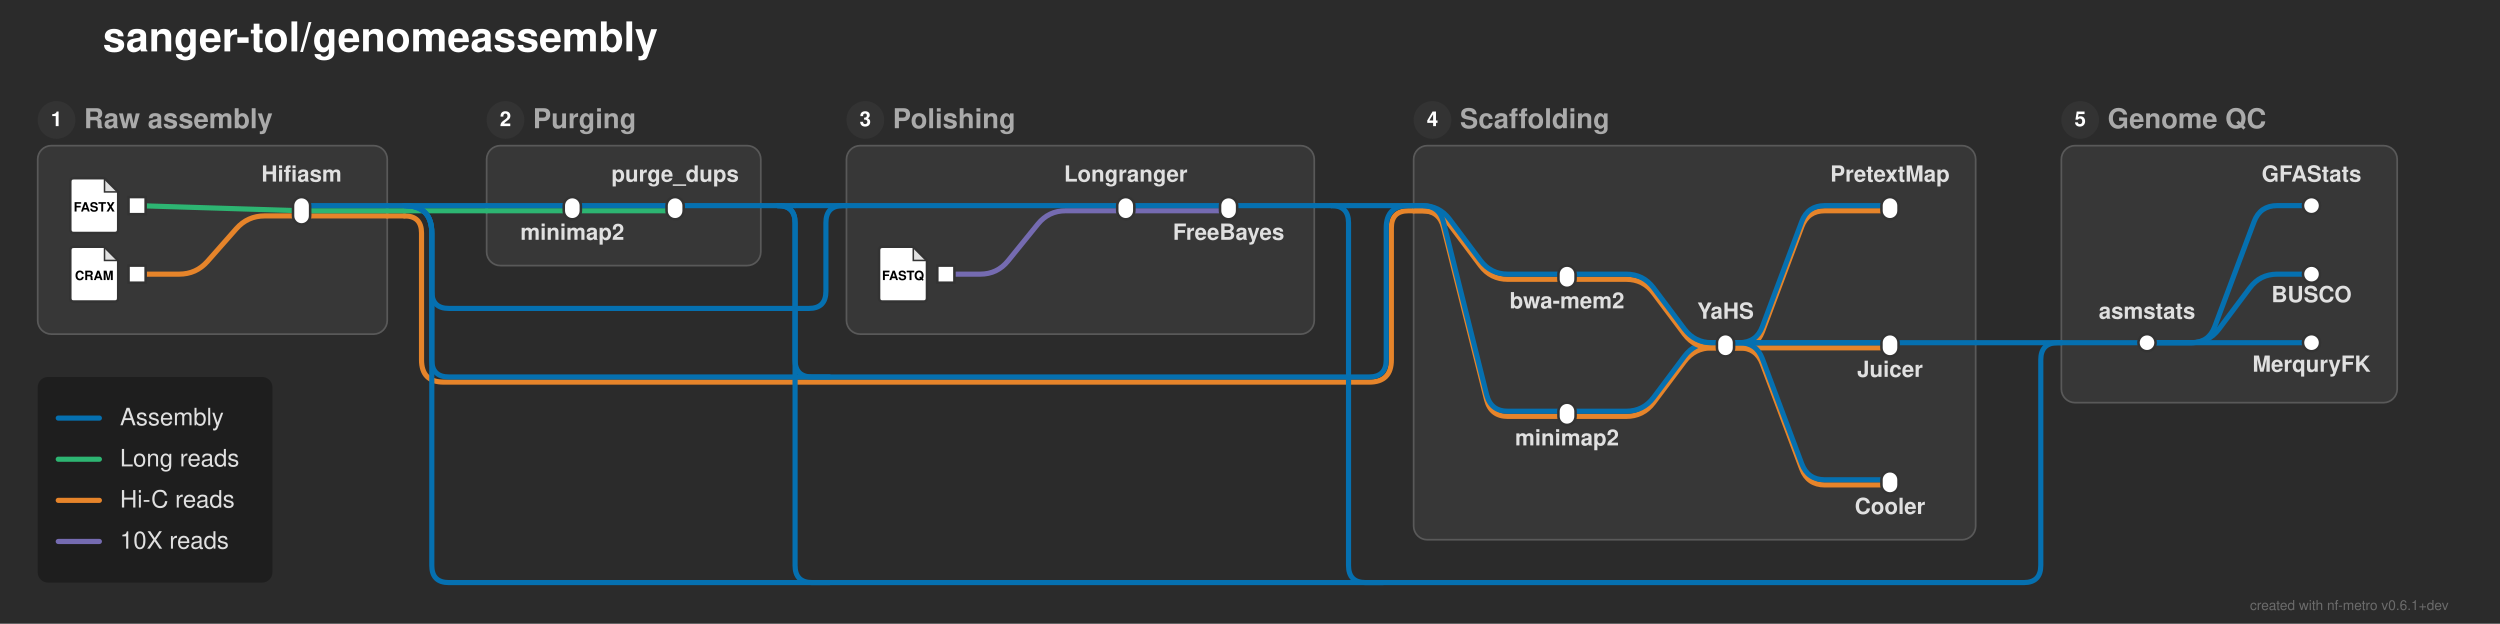
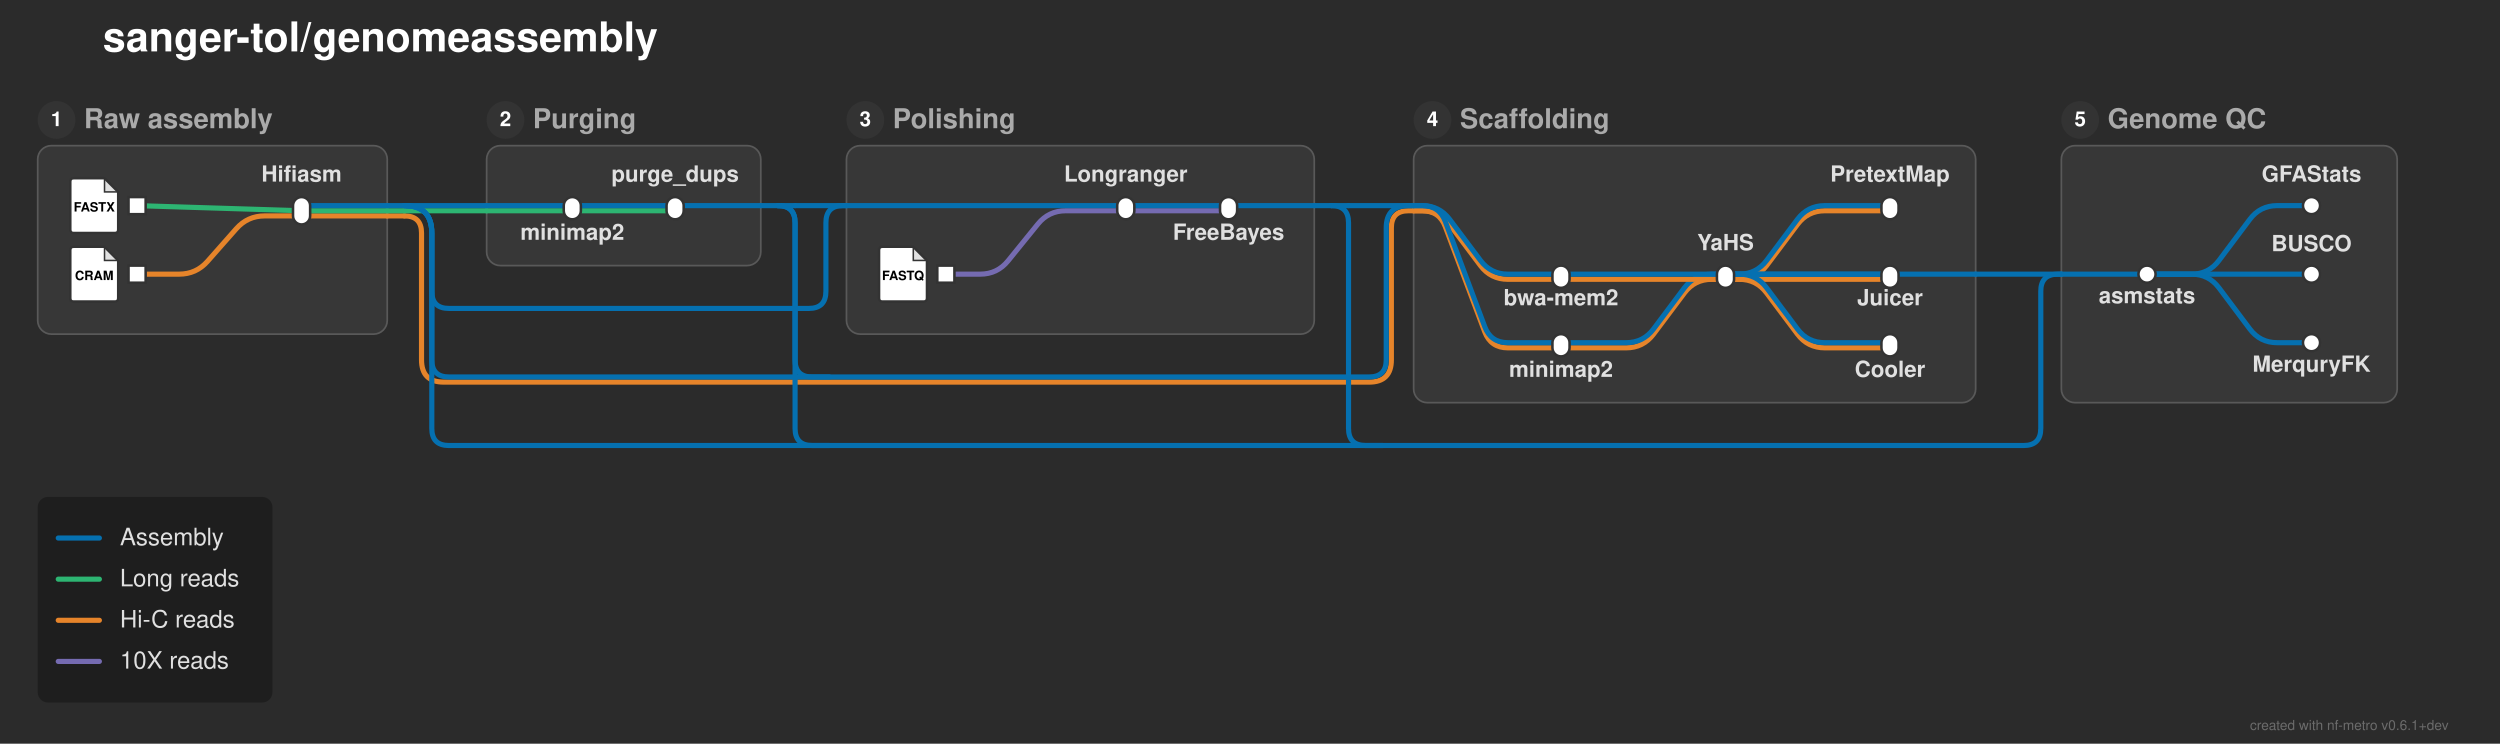
- <svg xmlns="http://www.w3.org/2000/svg" width="1459" height="364" viewBox="0 0 1459 364">
+ <svg xmlns="http://www.w3.org/2000/svg" width="1459" height="434" viewBox="0 0 1459 434">
  <defs>
</defs>
-   <rect x="0" y="0" width="1459" height="364" fill="#2b2b2b" />
+   <rect x="0" y="0" width="1459" height="434" fill="#2b2b2b" />
  <text x="60.0" y="30.0" font-size="24.0" fill="#ffffff" font-family="'Helvetica Neue', Helvetica, Arial, sans-serif" font-weight="bold" class="nf-metro-title">sanger-tol/genomeassembly</text>
  <rect x="22.0" y="85.0" width="204.0" height="110.0" rx="8" ry="8" fill="#373737" stroke="#595959" stroke-width="1.0" />
  <circle cx="33.0" cy="70.0" r="11" fill="#333333" class="nf-metro-section-num-circle" />
  <text x="33.0" y="70.0" font-size="12" fill="#ffffff" font-family="'Helvetica Neue', Helvetica, Arial, sans-serif" font-weight="bold" text-anchor="middle" dy="0.3em">1</text>
  <text x="49.0" y="70.0" font-size="16.0" fill="#aaaaaa" font-family="'Helvetica Neue', Helvetica, Arial, sans-serif" font-weight="bold" dy="0.3em" class="nf-metro-section-label">Raw assembly</text>
  <rect x="284.0" y="85.0" width="160.0" height="70.0" rx="8" ry="8" fill="#373737" stroke="#595959" stroke-width="1.0" />
  <circle cx="295.0" cy="70.0" r="11" fill="#333333" class="nf-metro-section-num-circle" />
  <text x="295.0" y="70.0" font-size="12" fill="#ffffff" font-family="'Helvetica Neue', Helvetica, Arial, sans-serif" font-weight="bold" text-anchor="middle" dy="0.3em">2</text>
  <text x="311.0" y="70.0" font-size="16.0" fill="#aaaaaa" font-family="'Helvetica Neue', Helvetica, Arial, sans-serif" font-weight="bold" dy="0.3em" class="nf-metro-section-label">Purging</text>
  <rect x="494.0" y="85.0" width="273.0" height="110.0" rx="8" ry="8" fill="#373737" stroke="#595959" stroke-width="1.0" />
  <circle cx="505.0" cy="70.0" r="11" fill="#333333" class="nf-metro-section-num-circle" />
  <text x="505.0" y="70.0" font-size="12" fill="#ffffff" font-family="'Helvetica Neue', Helvetica, Arial, sans-serif" font-weight="bold" text-anchor="middle" dy="0.3em">3</text>
  <text x="521.0" y="70.0" font-size="16.0" fill="#aaaaaa" font-family="'Helvetica Neue', Helvetica, Arial, sans-serif" font-weight="bold" dy="0.3em" class="nf-metro-section-label">Polishing</text>
-   <rect x="825.0" y="85.0" width="328.0" height="230.0" rx="8" ry="8" fill="#373737" stroke="#595959" stroke-width="1.0" />
+   <rect x="825.0" y="85.0" width="328.0" height="150.0" rx="8" ry="8" fill="#373737" stroke="#595959" stroke-width="1.0" />
  <circle cx="836.0" cy="70.0" r="11" fill="#333333" class="nf-metro-section-num-circle" />
  <text x="836.0" y="70.0" font-size="12" fill="#ffffff" font-family="'Helvetica Neue', Helvetica, Arial, sans-serif" font-weight="bold" text-anchor="middle" dy="0.3em">4</text>
  <text x="852.0" y="70.0" font-size="16.0" fill="#aaaaaa" font-family="'Helvetica Neue', Helvetica, Arial, sans-serif" font-weight="bold" dy="0.3em" class="nf-metro-section-label">Scaffolding</text>
  <rect x="1203.0" y="85.0" width="196.0" height="150.0" rx="8" ry="8" fill="#373737" stroke="#595959" stroke-width="1.0" />
  <circle cx="1214.0" cy="70.0" r="11" fill="#333333" class="nf-metro-section-num-circle" />
  <text x="1214.0" y="70.0" font-size="12" fill="#ffffff" font-family="'Helvetica Neue', Helvetica, Arial, sans-serif" font-weight="bold" text-anchor="middle" dy="0.3em">5</text>
  <text x="1230.0" y="70.0" font-size="16.0" fill="#aaaaaa" font-family="'Helvetica Neue', Helvetica, Arial, sans-serif" font-weight="bold" dy="0.3em" class="nf-metro-section-label">Genome QC</text>
-   <path d="M914.5,243.0 L949.0,243.0 Q959.0,243.0,965.0,235.0 L983.0,211.0 Q989.0,203.0,999.0,203.0 L1007.0,203.0" stroke="#e6842a" stroke-width="3.0" fill="none" stroke-linecap="round" stroke-linejoin="round" />
-   <path d="M914.5,240.0 L949.0,240.0 Q959.0,240.0,965.0,232.0 L983.0,208.0 Q989.0,200.0,999.0,200.0 L1007.0,200.0" stroke="#0570b0" stroke-width="3.0" fill="none" stroke-linecap="round" stroke-linejoin="round" />
-   <path d="M1007.0,203.0 L1015.0,203.0 Q1025.0,203.0,1028.511,193.637 L1051.489,132.363 Q1055.0,123.0,1065.0,123.0 L1103.0,123.0" stroke="#e6842a" stroke-width="3.0" fill="none" stroke-linecap="round" stroke-linejoin="round" />
-   <path d="M1007.0,203.0 L1103.0,203.0" stroke="#e6842a" stroke-width="3.0" stroke-linecap="round" />
-   <path d="M1007.0,203.0 L1015.0,203.0 Q1025.0,203.0,1028.511,212.363 L1051.489,273.637 Q1055.0,283.0,1065.0,283.0 L1103.0,283.0" stroke="#e6842a" stroke-width="3.0" fill="none" stroke-linecap="round" stroke-linejoin="round" />
-   <path d="M1007.0,200.0 L1015.0,200.0 Q1025.0,200.0,1028.511,190.637 L1051.489,129.363 Q1055.0,120.0,1065.0,120.0 L1103.0,120.0" stroke="#0570b0" stroke-width="3.0" fill="none" stroke-linecap="round" stroke-linejoin="round" />
-   <path d="M1007.0,200.0 L1103.0,200.0" stroke="#0570b0" stroke-width="3.0" stroke-linecap="round" />
-   <path d="M1007.0,200.0 L1015.0,200.0 Q1025.0,200.0,1028.511,209.363 L1051.489,270.637 Q1055.0,280.0,1065.0,280.0 L1103.0,280.0" stroke="#0570b0" stroke-width="3.0" fill="none" stroke-linecap="round" stroke-linejoin="round" />
-   <path d="M1253.0,200.0 L1279.0,200.0 Q1289.0,200.0,1292.511,190.637 L1315.489,129.363 Q1319.0,120.0,1329.0,120.0 L1349.0,120.0" stroke="#0570b0" stroke-width="3.0" fill="none" stroke-linecap="round" stroke-linejoin="round" />
-   <path d="M1253.0,200.0 L1279.0,200.0 Q1289.0,200.0,1295.0,192.0 L1313.0,168.0 Q1319.0,160.0,1329.0,160.0 L1349.0,160.0" stroke="#0570b0" stroke-width="3.0" fill="none" stroke-linecap="round" stroke-linejoin="round" />
-   <path d="M1253.0,200.0 L1349.0,200.0" stroke="#0570b0" stroke-width="3.0" stroke-linecap="round" />
-   <path d="M1203.0,200.0 L1253.0,200.0" stroke="#0570b0" stroke-width="3.0" stroke-linecap="round" />
-   <path d="M1007.0,200.0 L1153.0,200.0" stroke="#0570b0" stroke-width="3.0" stroke-linecap="round" />
-   <path d="M1153.0,200.0 L1203.0,200.0" stroke="#0570b0" stroke-width="3.0" stroke-linecap="round" />
-   <path d="M914.5,163.0 L949.0,163.0 Q959.0,163.0,965.0,171.0 L983.0,195.0 Q989.0,203.0,999.0,203.0 L1007.0,203.0" stroke="#e6842a" stroke-width="3.0" fill="none" stroke-linecap="round" stroke-linejoin="round" />
+   <path d="M911.0,203.0 L949.0,203.0 Q959.0,203.0,965.0,195.0 L983.0,171.0 Q989.0,163.0,999.0,163.0 L1007.0,163.0" stroke="#e6842a" stroke-width="3.0" fill="none" stroke-linecap="round" stroke-linejoin="round" />
+   <path d="M911.0,200.0 L949.0,200.0 Q959.0,200.0,965.0,192.0 L983.0,168.0 Q989.0,160.0,999.0,160.0 L1007.0,160.0" stroke="#0570b0" stroke-width="3.0" fill="none" stroke-linecap="round" stroke-linejoin="round" />
+   <path d="M911.0,163.0 L1007.0,163.0" stroke="#e6842a" stroke-width="3.0" stroke-linecap="round" />
+   <path d="M1007.0,163.0 L1015.0,163.0 Q1025.0,163.0,1031.0,155.0 L1049.0,131.0 Q1055.0,123.0,1065.0,123.0 L1103.0,123.0" stroke="#e6842a" stroke-width="3.0" fill="none" stroke-linecap="round" stroke-linejoin="round" />
+   <path d="M1007.0,163.0 L1103.0,163.0" stroke="#e6842a" stroke-width="3.0" stroke-linecap="round" />
+   <path d="M1007.0,163.0 L1015.0,163.0 Q1025.0,163.0,1031.0,171.0 L1049.0,195.0 Q1055.0,203.0,1065.0,203.0 L1103.0,203.0" stroke="#e6842a" stroke-width="3.0" fill="none" stroke-linecap="round" stroke-linejoin="round" />
  <path d="M80.0,160.0 L104.5,160.0 Q114.5,160.0,121.116,152.502 L137.884,133.498 Q144.5,126.0,154.5,126.0 L176.0,126.0" stroke="#e6842a" stroke-width="3.0" fill="none" stroke-linecap="round" stroke-linejoin="round" />
  <path d="M552.0,160.0 L572.0,160.0 Q582.0,160.0,588.298,152.232 L605.702,130.768 Q612.0,123.0,622.0,123.0 L657.0,123.0" stroke="#756bb1" stroke-width="3.0" fill="none" stroke-linecap="round" stroke-linejoin="round" />
-   <path d="M914.5,160.0 L949.0,160.0 Q959.0,160.0,965.0,168.0 L983.0,192.0 Q989.0,200.0,999.0,200.0 L1007.0,200.0" stroke="#0570b0" stroke-width="3.0" fill="none" stroke-linecap="round" stroke-linejoin="round" />
+   <path d="M911.0,160.0 L1007.0,160.0" stroke="#0570b0" stroke-width="3.0" stroke-linecap="round" />
+   <path d="M1007.0,160.0 L1015.0,160.0 Q1025.0,160.0,1031.0,152.0 L1049.0,128.0 Q1055.0,120.0,1065.0,120.0 L1103.0,120.0" stroke="#0570b0" stroke-width="3.0" fill="none" stroke-linecap="round" stroke-linejoin="round" />
+   <path d="M1007.0,160.0 L1103.0,160.0" stroke="#0570b0" stroke-width="3.0" stroke-linecap="round" />
+   <path d="M1007.0,160.0 L1015.0,160.0 Q1025.0,160.0,1031.0,168.0 L1049.0,192.0 Q1055.0,200.0,1065.0,200.0 L1103.0,200.0" stroke="#0570b0" stroke-width="3.0" fill="none" stroke-linecap="round" stroke-linejoin="round" />
+   <path d="M1253.0,160.0 L1279.0,160.0 Q1289.0,160.0,1295.0,152.0 L1313.0,128.0 Q1319.0,120.0,1329.0,120.0 L1349.0,120.0" stroke="#0570b0" stroke-width="3.0" fill="none" stroke-linecap="round" stroke-linejoin="round" />
+   <path d="M1253.0,160.0 L1349.0,160.0" stroke="#0570b0" stroke-width="3.0" stroke-linecap="round" />
+   <path d="M1253.0,160.0 L1279.0,160.0 Q1289.0,160.0,1295.0,168.0 L1313.0,192.0 Q1319.0,200.0,1329.0,200.0 L1349.0,200.0" stroke="#0570b0" stroke-width="3.0" fill="none" stroke-linecap="round" stroke-linejoin="round" />
+   <path d="M1203.0,160.0 L1253.0,160.0" stroke="#0570b0" stroke-width="3.0" stroke-linecap="round" />
+   <path d="M1007.0,160.0 L1153.0,160.0" stroke="#0570b0" stroke-width="3.0" stroke-linecap="round" />
+   <path d="M1153.0,160.0 L1203.0,160.0" stroke="#0570b0" stroke-width="3.0" stroke-linecap="round" />
  <path d="M176.0,126.0 L226.0,126.0" stroke="#e6842a" stroke-width="3.0" stroke-linecap="round" />
  <path d="M226.0,126.0 L236.0,126.0" stroke="#e6842a" stroke-width="3.0" stroke-linecap="round" />
  <path d="M236.0,126.0 L236.0,126.0 Q246.0,126.0,246.0,136.0 L246.0,210.0 Q246.0,223.0,259.0,223.0 L799.0,223.0 Q812.0,223.0,812.0,210.0 L812.0,133.0 Q812.0,123.0,822.0,123.0 L825.0,123.0" stroke="#e6842a" stroke-width="3.0" fill="none" stroke-linecap="round" stroke-linejoin="round" />
  <path d="M334.0,123.0 L394.0,123.0" stroke="#2db572" stroke-width="3.0" stroke-linecap="round" />
  <path d="M657.0,123.0 L717.0,123.0" stroke="#756bb1" stroke-width="3.0" stroke-linecap="round" />
  <path d="M176.0,123.0 L226.0,123.0" stroke="#2db572" stroke-width="3.0" stroke-linecap="round" />
  <path d="M284.0,123.0 L334.0,123.0" stroke="#2db572" stroke-width="3.0" stroke-linecap="round" />
-   <path d="M825.0,123.0 L830.0,123.0 Q840.0,123.0,846.0,131.0 L864.0,155.0 Q870.0,163.0,880.0,163.0 L914.5,163.0" stroke="#e6842a" stroke-width="3.0" fill="none" stroke-linecap="round" stroke-linejoin="round" />
-   <path d="M825.0,123.0 L830.0,123.0 Q840.0,123.0,842.425,132.701 L867.575,233.299 Q870.0,243.0,880.0,243.0 L914.5,243.0" stroke="#e6842a" stroke-width="3.0" fill="none" stroke-linecap="round" stroke-linejoin="round" />
+   <path d="M825.0,123.0 L830.0,123.0 Q840.0,123.0,846.0,131.0 L864.0,155.0 Q870.0,163.0,880.0,163.0 L911.0,163.0" stroke="#e6842a" stroke-width="3.0" fill="none" stroke-linecap="round" stroke-linejoin="round" />
+   <path d="M825.0,123.0 L830.0,123.0 Q840.0,123.0,843.511,132.363 L866.489,193.637 Q870.0,203.0,880.0,203.0 L911.0,203.0" stroke="#e6842a" stroke-width="3.0" fill="none" stroke-linecap="round" stroke-linejoin="round" />
  <path d="M226.0,123.0 L236.0,123.0" stroke="#2db572" stroke-width="3.0" stroke-linecap="round" />
  <path d="M236.0,123.0 L284.0,123.0" stroke="#2db572" stroke-width="3.0" stroke-linecap="round" />
  <path d="M80.0,120.0 L176.0,123.0" stroke="#2db572" stroke-width="3.0" stroke-linecap="round" />
  <path d="M334.0,120.0 L394.0,120.0" stroke="#0570b0" stroke-width="3.0" stroke-linecap="round" />
  <path d="M657.0,120.0 L717.0,120.0" stroke="#0570b0" stroke-width="3.0" stroke-linecap="round" />
  <path d="M176.0,120.0 L226.0,120.0" stroke="#0570b0" stroke-width="3.0" stroke-linecap="round" />
  <path d="M284.0,120.0 L334.0,120.0" stroke="#0570b0" stroke-width="3.0" stroke-linecap="round" />
  <path d="M494.0,120.0 L657.0,120.0" stroke="#0570b0" stroke-width="3.0" stroke-linecap="round" />
-   <path d="M825.0,120.0 L830.0,120.0 Q840.0,120.0,846.0,128.0 L864.0,152.0 Q870.0,160.0,880.0,160.0 L914.5,160.0" stroke="#0570b0" stroke-width="3.0" fill="none" stroke-linecap="round" stroke-linejoin="round" />
-   <path d="M825.0,120.0 L830.0,120.0 Q840.0,120.0,842.425,129.701 L867.575,230.299 Q870.0,240.0,880.0,240.0 L914.5,240.0" stroke="#0570b0" stroke-width="3.0" fill="none" stroke-linecap="round" stroke-linejoin="round" />
+   <path d="M825.0,120.0 L830.0,120.0 Q840.0,120.0,846.0,128.0 L864.0,152.0 Q870.0,160.0,880.0,160.0 L911.0,160.0" stroke="#0570b0" stroke-width="3.0" fill="none" stroke-linecap="round" stroke-linejoin="round" />
+   <path d="M825.0,120.0 L830.0,120.0 Q840.0,120.0,843.511,129.363 L866.489,190.637 Q870.0,200.0,880.0,200.0 L911.0,200.0" stroke="#0570b0" stroke-width="3.0" fill="none" stroke-linecap="round" stroke-linejoin="round" />
  <path d="M394.0,120.0 L444.0,120.0" stroke="#0570b0" stroke-width="3.0" stroke-linecap="round" />
  <path d="M717.0,120.0 L767.0,120.0" stroke="#0570b0" stroke-width="3.0" stroke-linecap="round" />
  <path d="M226.0,120.0 L236.0,120.0" stroke="#0570b0" stroke-width="3.0" stroke-linecap="round" />
  <path d="M236.0,120.0 L284.0,120.0" stroke="#0570b0" stroke-width="3.0" stroke-linecap="round" />
  <path d="M444.0,120.0 L454.0,120.0" stroke="#0570b0" stroke-width="3.0" stroke-linecap="round" />
  <path d="M767.0,120.0 L777.0,120.0" stroke="#0570b0" stroke-width="3.0" stroke-linecap="round" />
  <path d="M236.0,120.0 L236.0,120.0 Q252.0,120.0,252.0,136.0 L252.0,210.0 Q252.0,220.0,262.0,220.0 L799.0,220.0 Q809.0,220.0,809.0,210.0 L809.0,133.0 Q809.0,120.0,822.0,120.0 L825.0,120.0" stroke="#0570b0" stroke-width="3.0" fill="none" stroke-linecap="round" stroke-linejoin="round" />
  <path d="M454.0,120.0 L454.0,120.0 Q464.0,120.0,464.0,130.0 L464.0,210.0 Q464.0,220.0,474.0,220.0 L484.0,220.0" stroke="#0570b0" stroke-width="3.0" fill="none" stroke-linecap="round" stroke-linejoin="round" />
  <path d="M777.0,120.0 L787.0,120.0" stroke="#0570b0" stroke-width="3.0" stroke-linecap="round" />
  <path d="M787.0,120.0 L825.0,120.0" stroke="#0570b0" stroke-width="3.0" stroke-linecap="round" />
  <path d="M236.0,120.0 L236.0,120.0 Q252.0,120.0,252.0,136.0 L252.0,170.0 Q252.0,180.0,262.0,180.0 L472.0,180.0 Q482.0,180.0,482.0,170.0 L482.0,130.0 Q482.0,120.0,492.0,120.0 L494.0,120.0" stroke="#0570b0" stroke-width="3.0" fill="none" stroke-linecap="round" stroke-linejoin="round" />
  <path d="M454.0,120.0 L464.0,120.0" stroke="#0570b0" stroke-width="3.0" stroke-linecap="round" />
  <path d="M464.0,120.0 L494.0,120.0" stroke="#0570b0" stroke-width="3.0" stroke-linecap="round" />
-   <path d="M236.0,120.0 L236.0,120.0 Q252.0,120.0,252.0,136.0 L252.0,330.0 Q252.0,340.0,262.0,340.0 L1181.0,340.0 Q1191.0,340.0,1191.0,330.0 L1191.0,210.0 Q1191.0,200.0,1201.0,200.0 L1203.0,200.0" stroke="#0570b0" stroke-width="3.0" fill="none" stroke-linecap="round" stroke-linejoin="round" />
-   <path d="M454.0,120.0 L454.0,120.0 Q464.0,120.0,464.0,130.0 L464.0,330.0 Q464.0,340.0,474.0,340.0 L484.0,340.0" stroke="#0570b0" stroke-width="3.0" fill="none" stroke-linecap="round" stroke-linejoin="round" />
-   <path d="M777.0,120.0 L777.0,120.0 Q787.0,120.0,787.0,130.0 L787.0,330.0 Q787.0,340.0,797.0,340.0 L807.0,340.0" stroke="#0570b0" stroke-width="3.0" fill="none" stroke-linecap="round" stroke-linejoin="round" />
+   <path d="M236.0,120.0 L236.0,120.0 Q252.0,120.0,252.0,136.0 L252.0,250.0 Q252.0,260.0,262.0,260.0 L1181.0,260.0 Q1191.0,260.0,1191.0,250.0 L1191.0,170.0 Q1191.0,160.0,1201.0,160.0 L1203.0,160.0" stroke="#0570b0" stroke-width="3.0" fill="none" stroke-linecap="round" stroke-linejoin="round" />
+   <path d="M454.0,120.0 L454.0,120.0 Q464.0,120.0,464.0,130.0 L464.0,250.0 Q464.0,260.0,474.0,260.0 L484.0,260.0" stroke="#0570b0" stroke-width="3.0" fill="none" stroke-linecap="round" stroke-linejoin="round" />
+   <path d="M777.0,120.0 L777.0,120.0 Q787.0,120.0,787.0,130.0 L787.0,250.0 Q787.0,260.0,797.0,260.0 L807.0,260.0" stroke="#0570b0" stroke-width="3.0" fill="none" stroke-linecap="round" stroke-linejoin="round" />
  <rect x="75.0" y="115.0" width="10.0" height="10.0" fill="#ffffff" stroke="#333333" stroke-width="1.5" />
  <path d="M43.0,104.0 L61.0,104.0 L69.0,112.0 L69.0,134.0 Q69.0,136.0,67.0,136.0 L43.0,136.0 Q41.0,136.0,41.0,134.0 L41.0,106.0 Q41.0,104.0,43.0,104.0 Z" fill="#ffffff" stroke="#333333" stroke-width="1.5" stroke-linejoin="round" />
  <path d="M61.0,104.0 L61.0,112.0 L69.0,112.0 Z" fill="#333333" opacity="0.15" stroke="none" />
  <path d="M61.0,104.0 L61.0,112.0 L69.0,112.0" fill="none" stroke="#333333" stroke-width="0.9" />
  <text x="55.0" y="121.2" font-size="7.5" fill="#000000" font-family="'Helvetica Neue', Helvetica, Arial, sans-serif" font-weight="bold" text-anchor="middle" dy="0.3em">FASTX</text>
  <rect x="75.0" y="155.0" width="10.0" height="10.0" fill="#ffffff" stroke="#333333" stroke-width="1.5" />
  <path d="M43.0,144.0 L61.0,144.0 L69.0,152.0 L69.0,174.0 Q69.0,176.0,67.0,176.0 L43.0,176.0 Q41.0,176.0,41.0,174.0 L41.0,146.0 Q41.0,144.0,43.0,144.0 Z" fill="#ffffff" stroke="#333333" stroke-width="1.5" stroke-linejoin="round" />
  <path d="M61.0,144.0 L61.0,152.0 L69.0,152.0 Z" fill="#333333" opacity="0.15" stroke="none" />
  <path d="M61.0,144.0 L61.0,152.0 L69.0,152.0" fill="none" stroke="#333333" stroke-width="0.9" />
  <text x="55.0" y="161.2" font-size="7.5" fill="#000000" font-family="'Helvetica Neue', Helvetica, Arial, sans-serif" font-weight="bold" text-anchor="middle" dy="0.3em">CRAM</text>
  <rect x="171.0" y="115.0" width="10.0" height="16.0" rx="5.0" ry="5.0" fill="#ffffff" stroke="#333333" stroke-width="1.5" />
  <rect x="329.0" y="115.0" width="10.0" height="13.0" rx="5.0" ry="5.0" fill="#ffffff" stroke="#333333" stroke-width="1.5" />
  <rect x="389.0" y="115.0" width="10.0" height="13.0" rx="5.0" ry="5.0" fill="#ffffff" stroke="#333333" stroke-width="1.5" />
  <rect x="547.0" y="155.0" width="10.0" height="10.0" fill="#ffffff" stroke="#333333" stroke-width="1.5" />
  <path d="M515.0,144.0 L533.0,144.0 L541.0,152.0 L541.0,174.0 Q541.0,176.0,539.0,176.0 L515.0,176.0 Q513.0,176.0,513.0,174.0 L513.0,146.0 Q513.0,144.0,515.0,144.0 Z" fill="#ffffff" stroke="#333333" stroke-width="1.5" stroke-linejoin="round" />
  <path d="M533.0,144.0 L533.0,152.0 L541.0,152.0 Z" fill="#333333" opacity="0.15" stroke="none" />
  <path d="M533.0,144.0 L533.0,152.0 L541.0,152.0" fill="none" stroke="#333333" stroke-width="0.9" />
  <text x="527.0" y="161.2" font-size="7.5" fill="#000000" font-family="'Helvetica Neue', Helvetica, Arial, sans-serif" font-weight="bold" text-anchor="middle" dy="0.3em">FASTQ</text>
  <rect x="652.0" y="115.0" width="10.0" height="13.0" rx="5.0" ry="5.0" fill="#ffffff" stroke="#333333" stroke-width="1.5" />
  <rect x="712.0" y="115.0" width="10.0" height="13.0" rx="5.0" ry="5.0" fill="#ffffff" stroke="#333333" stroke-width="1.5" />
-   <rect x="909.5" y="155.0" width="10.0" height="13.0" rx="5.0" ry="5.0" fill="#ffffff" stroke="#333333" stroke-width="1.5" />
-   <rect x="909.5" y="235.0" width="10.0" height="13.0" rx="5.0" ry="5.0" fill="#ffffff" stroke="#333333" stroke-width="1.5" />
-   <rect x="1002.0" y="195.0" width="10.0" height="13.0" rx="5.0" ry="5.0" fill="#ffffff" stroke="#333333" stroke-width="1.5" />
+   <rect x="906.0" y="155.0" width="10.0" height="13.0" rx="5.0" ry="5.0" fill="#ffffff" stroke="#333333" stroke-width="1.5" />
+   <rect x="906.0" y="195.0" width="10.0" height="13.0" rx="5.0" ry="5.0" fill="#ffffff" stroke="#333333" stroke-width="1.5" />
+   <rect x="1002.0" y="155.0" width="10.0" height="13.0" rx="5.0" ry="5.0" fill="#ffffff" stroke="#333333" stroke-width="1.5" />
  <rect x="1098.0" y="115.0" width="10.0" height="13.0" rx="5.0" ry="5.0" fill="#ffffff" stroke="#333333" stroke-width="1.5" />
+   <rect x="1098.0" y="155.0" width="10.0" height="13.0" rx="5.0" ry="5.0" fill="#ffffff" stroke="#333333" stroke-width="1.5" />
  <rect x="1098.0" y="195.0" width="10.0" height="13.0" rx="5.0" ry="5.0" fill="#ffffff" stroke="#333333" stroke-width="1.5" />
-   <rect x="1098.0" y="275.0" width="10.0" height="13.0" rx="5.0" ry="5.0" fill="#ffffff" stroke="#333333" stroke-width="1.5" />
-   <rect x="1248.0" y="195.0" width="10.0" height="10.0" rx="5.0" ry="5.0" fill="#ffffff" stroke="#333333" stroke-width="1.5" />
+   <rect x="1248.0" y="155.0" width="10.0" height="10.0" rx="5.0" ry="5.0" fill="#ffffff" stroke="#333333" stroke-width="1.5" />
  <rect x="1344.0" y="115.0" width="10.0" height="10.0" rx="5.0" ry="5.0" fill="#ffffff" stroke="#333333" stroke-width="1.5" />
  <rect x="1344.0" y="155.0" width="10.0" height="10.0" rx="5.0" ry="5.0" fill="#ffffff" stroke="#333333" stroke-width="1.5" />
  <rect x="1344.0" y="195.0" width="10.0" height="10.0" rx="5.0" ry="5.0" fill="#ffffff" stroke="#333333" stroke-width="1.5" />
-   <text x="914.5" y="174.0" font-size="13.0" fill="#e0e0e0" font-family="'Helvetica Neue', Helvetica, Arial, sans-serif" font-weight="bold" text-anchor="middle" dominant-baseline="hanging">bwa-mem2</text>
+   <text x="911.0" y="172.2" font-size="13.0" fill="#e0e0e0" font-family="'Helvetica Neue', Helvetica, Arial, sans-serif" font-weight="bold" text-anchor="middle" dominant-baseline="hanging">bwa-mem2</text>
  <text x="334.0" y="134.0" font-size="13.0" fill="#e0e0e0" font-family="'Helvetica Neue', Helvetica, Arial, sans-serif" font-weight="bold" text-anchor="middle" dominant-baseline="hanging">minimap2</text>
-   <text x="1253.0" y="186.0" font-size="13.0" fill="#e0e0e0" font-family="'Helvetica Neue', Helvetica, Arial, sans-serif" font-weight="bold" text-anchor="middle" dominant-baseline="auto">asmstats</text>
-   <text x="914.5" y="254.0" font-size="13.0" fill="#e0e0e0" font-family="'Helvetica Neue', Helvetica, Arial, sans-serif" font-weight="bold" text-anchor="middle" dominant-baseline="hanging">minimap2</text>
+   <text x="1253.0" y="171.0" font-size="13.0" fill="#e0e0e0" font-family="'Helvetica Neue', Helvetica, Arial, sans-serif" font-weight="bold" text-anchor="middle" dominant-baseline="hanging">asmstats</text>
+   <text x="911.0" y="214.0" font-size="13.0" fill="#e0e0e0" font-family="'Helvetica Neue', Helvetica, Arial, sans-serif" font-weight="bold" text-anchor="middle" dominant-baseline="hanging">minimap2</text>
  <text x="1349.0" y="106.0" font-size="13.0" fill="#e0e0e0" font-family="'Helvetica Neue', Helvetica, Arial, sans-serif" font-weight="bold" text-anchor="middle" dominant-baseline="auto">GFAStats</text>
  <text x="394.0" y="106.0" font-size="13.0" fill="#e0e0e0" font-family="'Helvetica Neue', Helvetica, Arial, sans-serif" font-weight="bold" text-anchor="middle" dominant-baseline="auto">purge_dups</text>
  <text x="657.0" y="106.0" font-size="13.0" fill="#e0e0e0" font-family="'Helvetica Neue', Helvetica, Arial, sans-serif" font-weight="bold" text-anchor="middle" dominant-baseline="auto">Longranger</text>
-   <text x="1007.0" y="186.0" font-size="13.0" fill="#e0e0e0" font-family="'Helvetica Neue', Helvetica, Arial, sans-serif" font-weight="bold" text-anchor="middle" dominant-baseline="auto">YaHS</text>
-   <text x="1349.0" y="170.4" font-size="13.0" fill="#e0e0e0" font-family="'Helvetica Neue', Helvetica, Arial, sans-serif" font-weight="bold" text-anchor="middle" dominant-baseline="hanging">BUSCO</text>
+   <text x="1007.0" y="146.0" font-size="13.0" fill="#e0e0e0" font-family="'Helvetica Neue', Helvetica, Arial, sans-serif" font-weight="bold" text-anchor="middle" dominant-baseline="auto">YaHS</text>
+   <text x="1349.0" y="146.6" font-size="13.0" fill="#e0e0e0" font-family="'Helvetica Neue', Helvetica, Arial, sans-serif" font-weight="bold" text-anchor="middle" dominant-baseline="auto">BUSCO</text>
  <text x="176.0" y="106.0" font-size="13.0" fill="#e0e0e0" font-family="'Helvetica Neue', Helvetica, Arial, sans-serif" font-weight="bold" text-anchor="middle" dominant-baseline="auto">Hifiasm</text>
  <text x="1349.0" y="211.0" font-size="13.0" fill="#e0e0e0" font-family="'Helvetica Neue', Helvetica, Arial, sans-serif" font-weight="bold" text-anchor="middle" dominant-baseline="hanging">MerquryFK</text>
  <text x="1103.0" y="106.0" font-size="13.0" fill="#e0e0e0" font-family="'Helvetica Neue', Helvetica, Arial, sans-serif" font-weight="bold" text-anchor="middle" dominant-baseline="auto">PretextMap</text>
  <text x="717.0" y="134.0" font-size="13.0" fill="#e0e0e0" font-family="'Helvetica Neue', Helvetica, Arial, sans-serif" font-weight="bold" text-anchor="middle" dominant-baseline="hanging">FreeBayes</text>
-   <text x="1103.0" y="214.0" font-size="13.0" fill="#e0e0e0" font-family="'Helvetica Neue', Helvetica, Arial, sans-serif" font-weight="bold" text-anchor="middle" dominant-baseline="hanging">Juicer</text>
-   <text x="1103.0" y="294.0" font-size="13.0" fill="#e0e0e0" font-family="'Helvetica Neue', Helvetica, Arial, sans-serif" font-weight="bold" text-anchor="middle" dominant-baseline="hanging">Cooler</text>
-   <rect x="22.0" y="220.0" width="137.0" height="120.0" rx="6" ry="6" fill="rgba(0, 0, 0, 0.3)" />
-   <path d="M34.0,244.0 L58.0,244.0" stroke="#0570b0" stroke-width="3.0" stroke-linecap="round" />
-   <text x="70.0" y="244.0" font-size="14.0" fill="#e0e0e0" font-family="'Helvetica Neue', Helvetica, Arial, sans-serif" dy="0.3em">Assembly</text>
-   <path d="M34.0,268.0 L58.0,268.0" stroke="#2db572" stroke-width="3.0" stroke-linecap="round" />
-   <text x="70.0" y="268.0" font-size="14.0" fill="#e0e0e0" font-family="'Helvetica Neue', Helvetica, Arial, sans-serif" dy="0.3em">Long reads</text>
-   <path d="M34.0,292.0 L58.0,292.0" stroke="#e6842a" stroke-width="3.0" stroke-linecap="round" />
-   <text x="70.0" y="292.0" font-size="14.0" fill="#e0e0e0" font-family="'Helvetica Neue', Helvetica, Arial, sans-serif" dy="0.3em">Hi-C reads</text>
-   <path d="M34.0,316.0 L58.0,316.0" stroke="#756bb1" stroke-width="3.0" stroke-linecap="round" />
-   <text x="70.0" y="316.0" font-size="14.0" fill="#e0e0e0" font-family="'Helvetica Neue', Helvetica, Arial, sans-serif" dy="0.3em">10X reads</text>
-   <text x="1429.0" y="356.0" font-size="8" fill="rgba(150, 150, 150, 0.6)" font-family="'Helvetica Neue', Helvetica, Arial, sans-serif" text-anchor="end">created with nf-metro v0.6.1+dev</text>
+   <text x="1103.0" y="172.2" font-size="13.0" fill="#e0e0e0" font-family="'Helvetica Neue', Helvetica, Arial, sans-serif" font-weight="bold" text-anchor="middle" dominant-baseline="hanging">Juicer</text>
+   <text x="1103.0" y="214.0" font-size="13.0" fill="#e0e0e0" font-family="'Helvetica Neue', Helvetica, Arial, sans-serif" font-weight="bold" text-anchor="middle" dominant-baseline="hanging">Cooler</text>
+   <rect x="22.0" y="290.0" width="137.0" height="120.0" rx="6" ry="6" fill="rgba(0, 0, 0, 0.3)" />
+   <path d="M34.0,314.0 L58.0,314.0" stroke="#0570b0" stroke-width="3.0" stroke-linecap="round" />
+   <text x="70.0" y="314.0" font-size="14.0" fill="#e0e0e0" font-family="'Helvetica Neue', Helvetica, Arial, sans-serif" dy="0.3em">Assembly</text>
+   <path d="M34.0,338.0 L58.0,338.0" stroke="#2db572" stroke-width="3.0" stroke-linecap="round" />
+   <text x="70.0" y="338.0" font-size="14.0" fill="#e0e0e0" font-family="'Helvetica Neue', Helvetica, Arial, sans-serif" dy="0.3em">Long reads</text>
+   <path d="M34.0,362.0 L58.0,362.0" stroke="#e6842a" stroke-width="3.0" stroke-linecap="round" />
+   <text x="70.0" y="362.0" font-size="14.0" fill="#e0e0e0" font-family="'Helvetica Neue', Helvetica, Arial, sans-serif" dy="0.3em">Hi-C reads</text>
+   <path d="M34.0,386.0 L58.0,386.0" stroke="#756bb1" stroke-width="3.0" stroke-linecap="round" />
+   <text x="70.0" y="386.0" font-size="14.0" fill="#e0e0e0" font-family="'Helvetica Neue', Helvetica, Arial, sans-serif" dy="0.3em">10X reads</text>
+   <text x="1429.0" y="426.0" font-size="8" fill="rgba(150, 150, 150, 0.6)" font-family="'Helvetica Neue', Helvetica, Arial, sans-serif" text-anchor="end">created with nf-metro v0.6.1+dev</text>
</svg>
